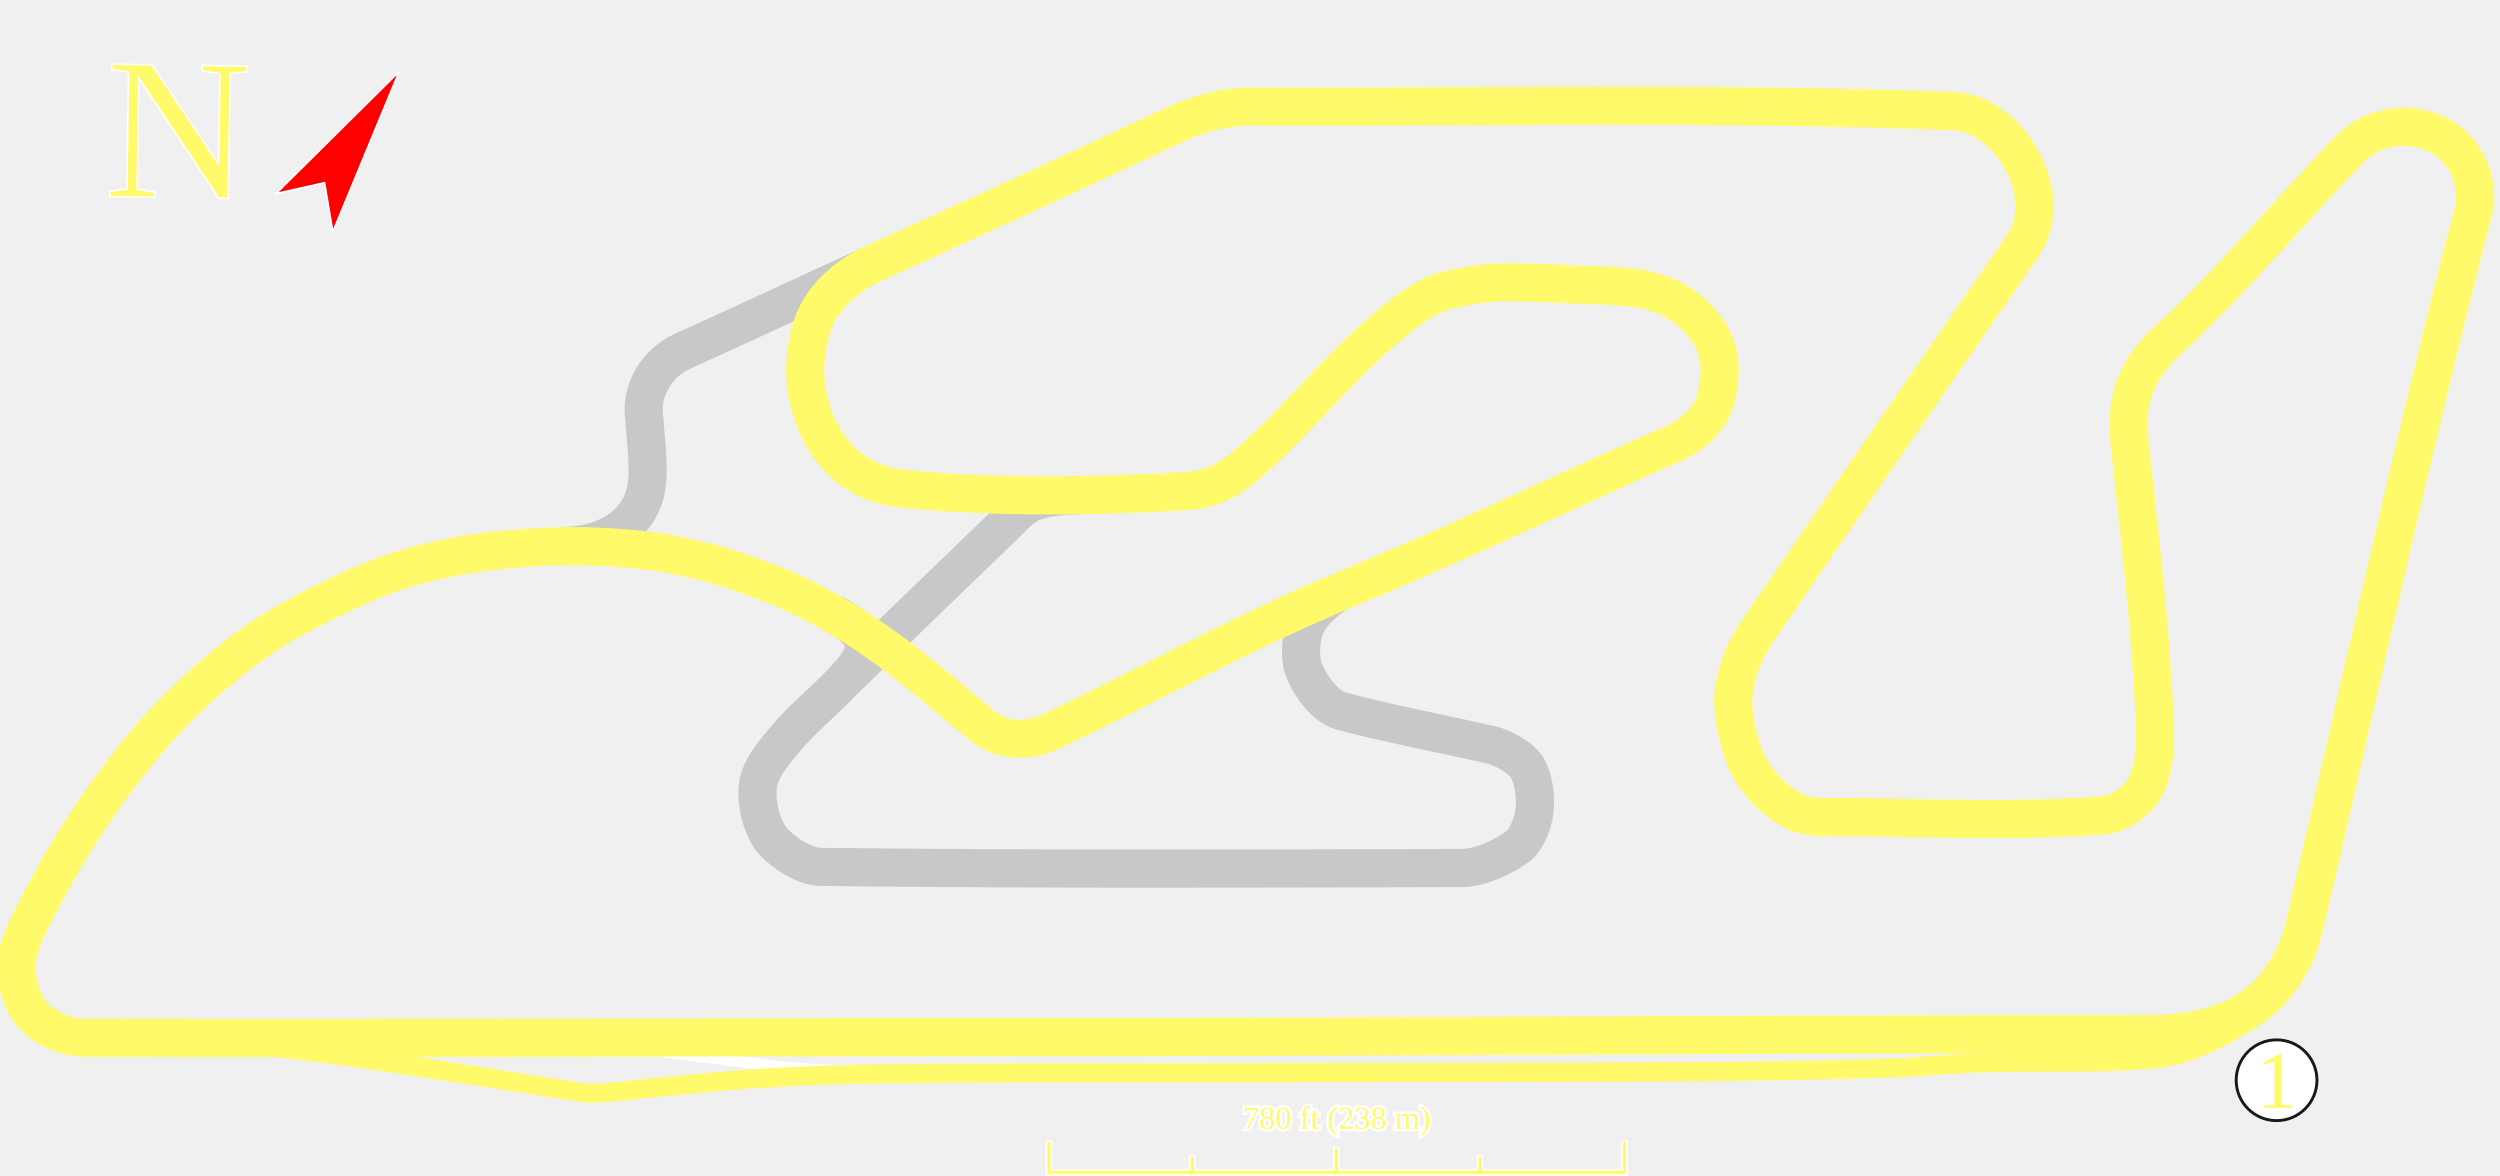
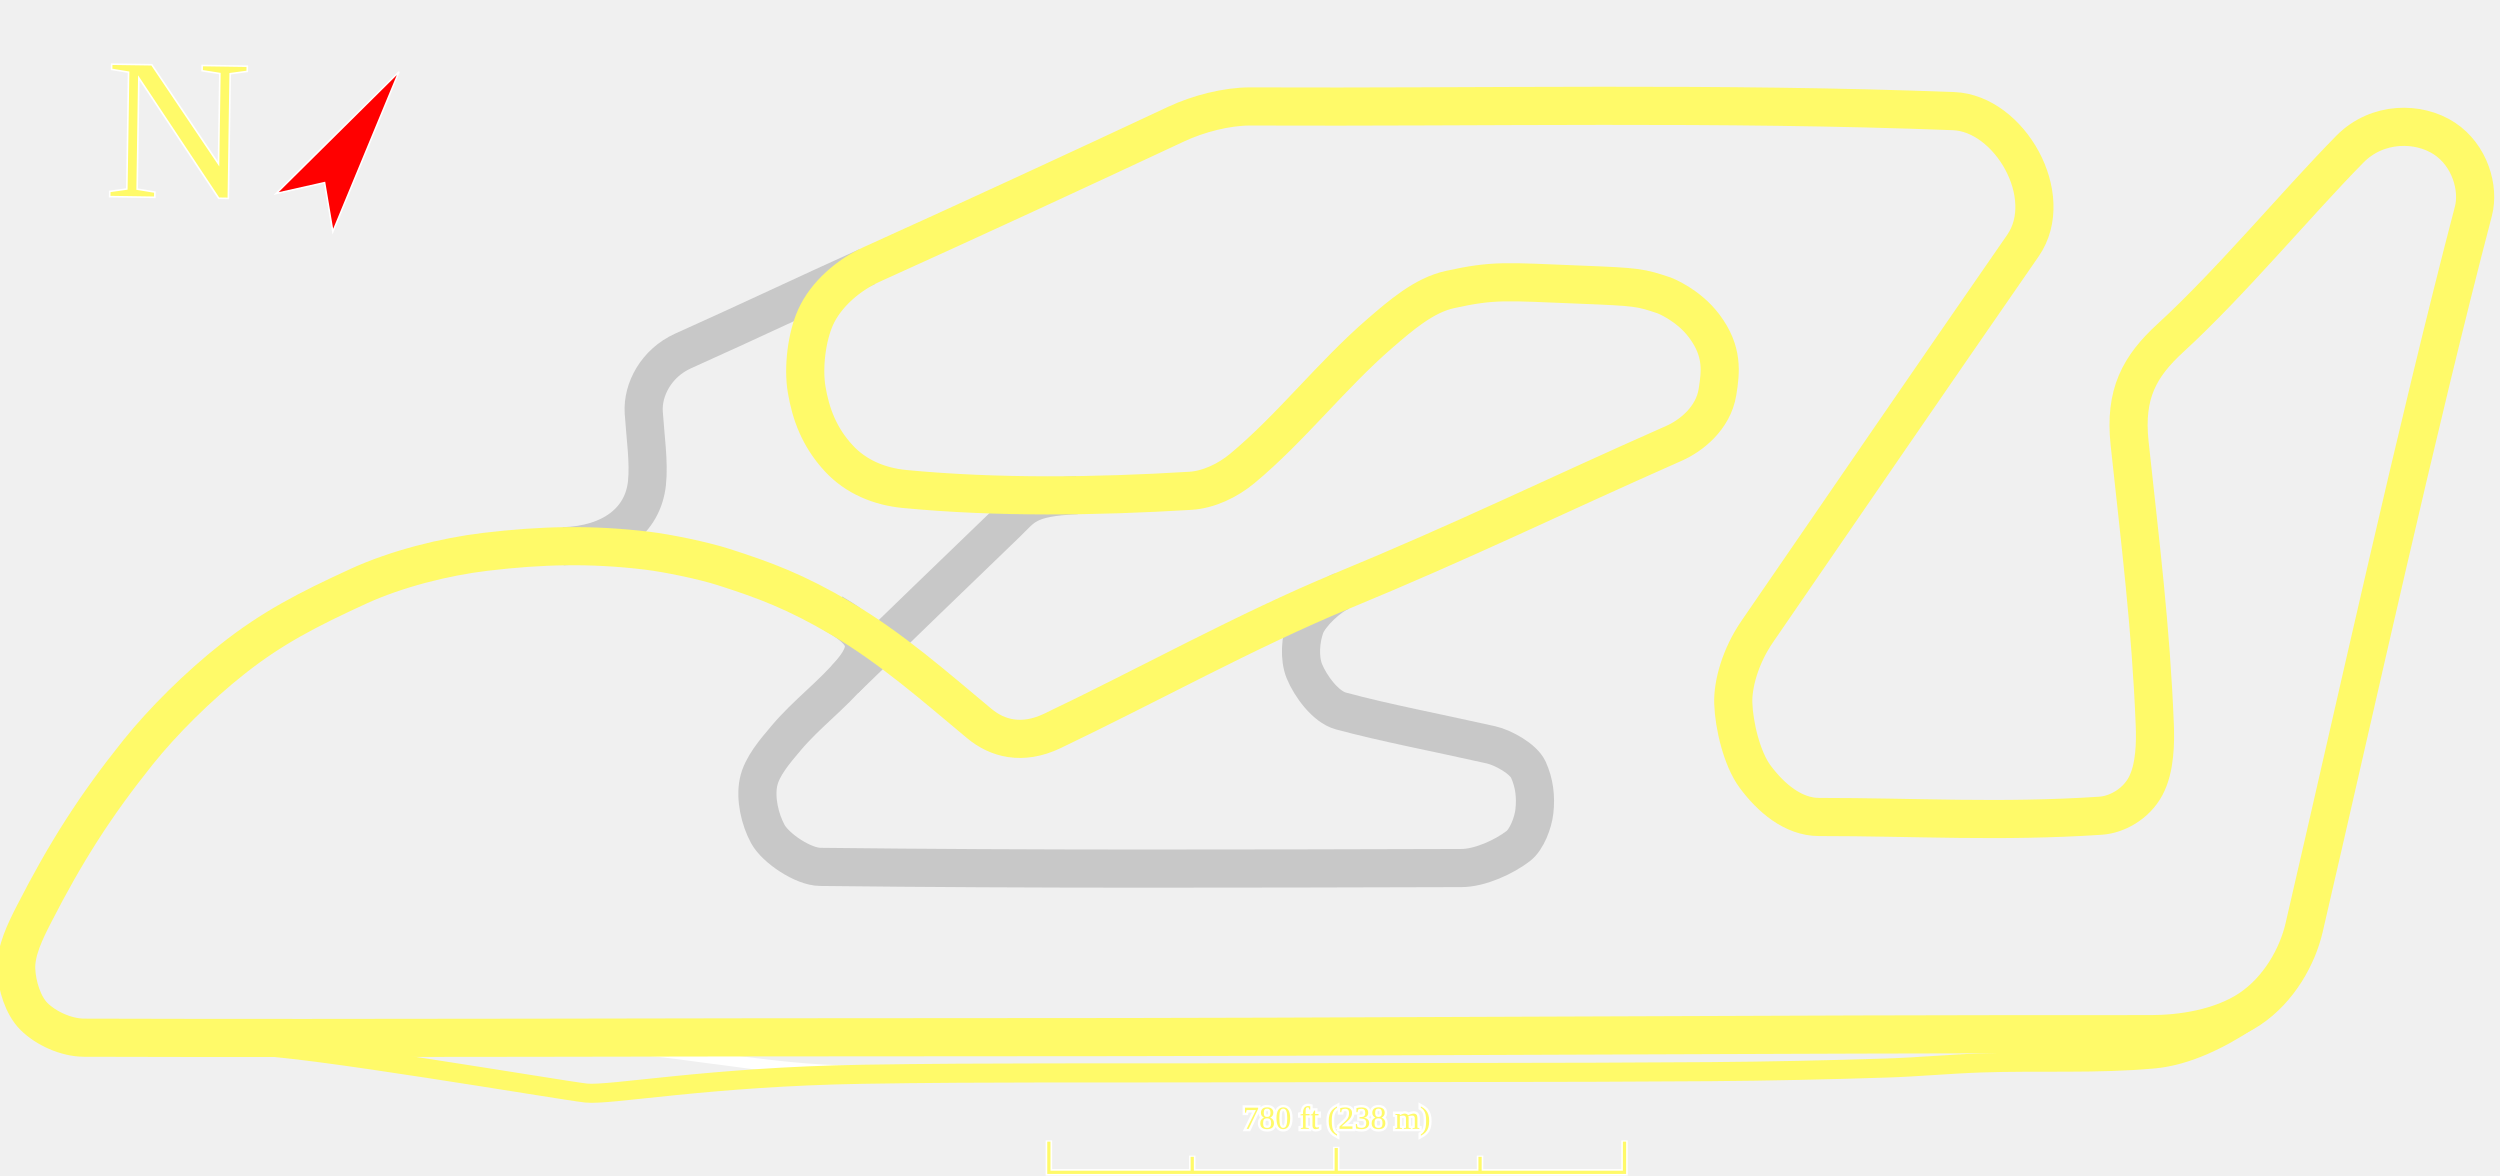
<svg xmlns="http://www.w3.org/2000/svg" xmlns:xlink="http://www.w3.org/1999/xlink" width="1966.237" height="924.569" id="svg2383" version="1.0">
  <defs id="defs2385">
    <clipPath clipPathUnits="userSpaceOnUse" id="clipPath3490-7">
      <rect style="fill:#006a00;fill-opacity:1;fill-rule:nonzero;stroke:none" id="rect3492-1" width="1511.787" height="1003.748" x="683.14" y="104.104" transform="matrix(-0.7183395,0.6956928,-0.6956928,-0.7183395,0,0)" />
    </clipPath>
    <pattern patternUnits="userSpaceOnUse" width="10.794" height="10.774" patternTransform="matrix(-0.5630234,-0.534067,0.534067,-0.5630234,1593.725,910.5704)" id="pattern4256-2">
      <g id="g4248-4" transform="matrix(0.5878912,6.0987118e-3,-6.0987118e-3,0.5878912,-595.3809,-720.7077)">
        <rect style="opacity:1;fill:black;fill-opacity:1;stroke:none;stroke-width:0.5;stroke-linecap:round;stroke-linejoin:round;stroke-miterlimit:4;stroke-dasharray:none;stroke-dashoffset:0;stroke-opacity:1" id="rect4250-5" width="18.173" height="18.096" x="1025.535" y="1215.281" />
        <rect style="opacity:1;fill:white;fill-opacity:1;stroke:none;stroke-width:0.5;stroke-linecap:round;stroke-linejoin:round;stroke-miterlimit:4;stroke-dasharray:none;stroke-dashoffset:0;stroke-opacity:1" id="rect4252-5" width="9.075" height="9.075" x="1025.535" y="1215.281" />
        <rect style="opacity:1;fill:white;fill-opacity:1;stroke:none;stroke-width:0.5;stroke-linecap:round;stroke-linejoin:round;stroke-miterlimit:4;stroke-dasharray:none;stroke-dashoffset:0;stroke-opacity:1" id="rect4254-1" width="9.075" height="9.075" x="1034.641" y="1224.344" />
      </g>
    </pattern>
    <pattern xlink:href="#pattern4256-2" id="pattern4264-8" patternTransform="matrix(-0.7760302,9.7935943e-4,-9.7935943e-4,-0.7760302,-1599.831,380.49)" />
    <clipPath clipPathUnits="userSpaceOnUse" id="clipPath3494-9">
      <rect style="fill:#006a00;fill-opacity:1;fill-rule:nonzero;stroke:none" id="rect3496-48" width="2168.193" height="1468.418" x="-4232.846" y="-2372.13" transform="matrix(-0.9472965,-0.3203582,0.9519016,-0.3064038,0,0)" />
    </clipPath>
    <clipPath clipPathUnits="userSpaceOnUse" id="clipPath9716">
      <path id="path9718" d="M 871.135,932.363 C 1314.876,1345.252 1758.616,1758.14 2202.356,2171.029 2375.779,1984.647 2549.202,1798.266 2722.625,1611.884 2278.885,1198.996 1835.145,786.108 1391.405,373.219 1217.982,559.601 1044.559,745.982 871.135,932.363 Z" style="fill:#6a6a6a;fill-opacity:1;fill-rule:nonzero;stroke:#010101;stroke-width:0.943;stroke-linecap:round;stroke-linejoin:round;stroke-miterlimit:4;stroke-dasharray:none;stroke-dashoffset:0;stroke-opacity:1" />
    </clipPath>
  </defs>
  <g id="layer1" transform="translate(-572.7607,-933.5801)">
    <path id="path3194" d="m 2332.733,1732.948 c -21.191,14.036 -42.467,28.615 -68.219,30.976 -44.941,4.119 -90.835,1.624 -136.224,3.172 -24.642,0.84 -49.225,3.2 -73.867,3.993 -46.278,1.49 -92.59,2.513 -138.895,2.857 -122.336,0.909 -244.686,0.524 -367.028,0.901 -99.802,0.307 -200.608,0.292 -299.404,1.153 -76.453,0.666 -153.942,-20.92 -228.98,-19.927" style="fill:none;stroke:#ffffff;stroke-width:8.902;stroke-linecap:butt;stroke-linejoin:round;stroke-miterlimit:4;stroke-dasharray:none;stroke-opacity:1" />
    <path id="path3186" d="m 1015.708,1363.209 c 0,0 0,0 0,0 37.956,-1.151 62.605,-19.939 65.86,-49.411 1.815,-16.436 -1.297,-37.09 -2.505,-55.763 -1.179,-18.233 10.049,-39.052 30.971,-48.445 54.184,-24.327 93.915,-43.355 144.671,-66.277" style="fill:none;stroke:#ffffff;stroke-width:21.619;stroke-linecap:butt;stroke-linejoin:round;stroke-miterlimit:4;stroke-dasharray:none;stroke-opacity:1" />
    <path id="path3188" d="m 1240.869,1424.281 c 33.333,19.217 67.043,49.156 102.091,78.339 14.148,11.781 33.642,17.202 57.486,5.824 74.694,-35.644 154.252,-78.776 228.269,-110.262" style="fill:none;stroke:#ffffff;stroke-width:21.619;stroke-linecap:butt;stroke-linejoin:round;stroke-miterlimit:4;stroke-dasharray:none;stroke-opacity:1" />
    <path id="path3190" d="m 1419.8,1323.036 c -40.123,1.72 -42.286,9.378 -55.931,22.501 -40.094,38.559 -83.569,80.652 -126.542,122.309" style="fill:none;stroke:#ffffff;stroke-width:21.619;stroke-linecap:butt;stroke-linejoin:round;stroke-miterlimit:4;stroke-dasharray:none;stroke-opacity:1" />
    <path style="fill:none;stroke:#c8c8c8;stroke-width:30;stroke-linecap:butt;stroke-linejoin:round;stroke-miterlimit:4;stroke-dasharray:none;stroke-opacity:1" d="m 1254.705,1143.314 c -50.756,22.922 -90.487,41.95 -144.671,66.277 -20.922,9.393 -32.15,30.212 -30.971,48.445 1.208,18.673 4.32,39.326 2.505,55.763 -3.255,29.472 -27.904,48.259 -65.86,49.411 0,0 0,0 0,0" id="path3178" />
    <path style="fill:none;stroke:#c8c8c8;stroke-width:30;stroke-linecap:butt;stroke-linejoin:round;stroke-miterlimit:4;stroke-dasharray:none;stroke-opacity:1" d="m 1419.8,1323.036 c -40.123,1.72 -42.286,9.378 -55.931,22.501 -40.094,38.559 -83.569,80.652 -126.542,122.309" id="path3182" />
    <path style="fill:none;stroke:#c8c8c8;stroke-width:30;stroke-linecap:butt;stroke-linejoin:round;stroke-miterlimit:4;stroke-dasharray:none;stroke-opacity:1" d="m 1628.002,1398.478 c -10.263,4.145 -25.082,18.271 -28.639,27.813 -3.741,10.034 -4.906,24.949 -0.7,35.233 4.701,11.496 16.551,27.96 28.697,31.235 34.909,9.416 74.6,16.875 118.073,26.639 9.515,2.137 25.531,10.973 29.421,19.621 4.688,10.422 5.97,21.196 4.688,32.729 -0.984,8.854 -5.951,22.084 -12.763,27.307 -10.979,8.417 -29.875,17.206 -44.722,17.244 -174.552,0.453 -333.902,1.046 -504.286,-0.923 -13.377,-0.155 -35.024,-14.636 -41.139,-25.882 -6.224,-11.447 -9.931,-27.798 -7.341,-40.518 2.579,-12.669 13.086,-24.61 21.919,-35.108 15.706,-18.667 36.152,-33.706 51.695,-52.386 18.51,-22.245 7.582,-32.475 -15.383,-45.802" id="path2406" />
    <path style="fill:none;stroke:#fffa69;stroke-width:15;stroke-linecap:butt;stroke-linejoin:round;stroke-miterlimit:4;stroke-dasharray:none;stroke-opacity:1" d="m 770.474,1756.322 c 37.519,-0.496 244.478,34.916 263.256,36.936 18.778,2.02 96.496,-12.792 217.846,-14.777 98.787,-1.615 199.603,-0.845 299.404,-1.153 122.343,-0.377 244.692,0.012 367.028,-0.901 46.305,-0.344 92.617,-1.367 138.895,-2.857 24.642,-0.793 49.226,-3.153 73.867,-3.993 45.389,-1.548 91.283,0.947 136.224,-3.172 25.752,-2.361 52.386,-15.702 73.578,-29.738" id="path3184" />
    <g style="display:inline;enable-background:new" id="g3227" transform="matrix(1.271727,0,0,1.271727,-114.7073,-19.79135)">
      <path id="path3225" style="fill:none;stroke:#ffffff;stroke-width:4;stroke-linecap:butt;stroke-linejoin:miter;stroke-miterlimit:4;stroke-dasharray:none;stroke-opacity:1" d="m 1545.25,1454.947 0,19.738 -356,0 0,-19.738 m 266.66,9.391 0,10.347 m -178,-10.347 0,10.347 m 89.05,-15.801 0,15.757" />
      <path d="m 1545.25,1455.702 0,18.983 -356,0 0,-18.983 m 266.66,9.391 0,9.592 m -178,-9.592 0,9.592 m 89.05,-15.046 0,15.002" style="fill:none;stroke:#fffa69;stroke-width:2;stroke-linecap:butt;stroke-linejoin:miter;stroke-miterlimit:4;stroke-dasharray:none;stroke-opacity:1" id="path2423" />
      <use x="0" y="0" xlink:href="#text2441" id="use3370" style="stroke:#ffffff;stroke-width:3;stroke-miterlimit:4;stroke-dasharray:none;stroke-opacity:1" width="744.094" height="1052.362" />
      <text id="text2441" y="1447.795" x="1309.232" style="font-style:normal;font-weight:normal;line-height:0%;font-family:'Times New Roman';writing-mode:lr-tb;fill:#fffa69;fill-opacity:1" xml:space="preserve">
        <tspan y="1447.795" x="1309.232" id="tspan2443" style="font-size:20px;line-height:1.25">780 ft (238 m)</tspan>
      </text>
    </g>
    <g id="g3483" transform="translate(-174.3137,8.107612)">
      <text transform="rotate(0.8561019)" id="text3180" y="1067.555" x="844.806" style="font-style:normal;font-weight:normal;line-height:0%;font-family:'Times New Roman';fill:#fffa69;fill-opacity:1;stroke:#ffffff;stroke-width:1.272px;stroke-linecap:butt;stroke-linejoin:miter;stroke-opacity:1" xml:space="preserve">
        <tspan y="1067.555" x="844.806" id="tspan3182" style="font-size:159.161px;line-height:1.25;stroke-width:1.272">N</tspan>
      </text>
      <path id="path2745" d="m 1060.942,981.848 -52.093,125.839 -6.514,-38.539 -38.136,8.564 96.743,-95.864 z" style="fill:#ff0000;fill-opacity:1;fill-rule:nonzero;stroke:#ffffff;stroke-width:1.272;stroke-linecap:round;stroke-linejoin:miter;stroke-miterlimit:4;stroke-dasharray:none;stroke-dashoffset:0;stroke-opacity:1" />
    </g>
-     <g id="g3566" transform="matrix(1.148202,0,0,1.148202,90.4212,246.2985)">
-       <circle transform="matrix(0.9438775,0,0,0.9438775,1288.97,-254.9688)" id="path3564" style="display:inline;overflow:visible;visibility:visible;fill:#ffffff;fill-opacity:1;fill-rule:nonzero;stroke:#181818;stroke-width:2.119;stroke-linecap:round;stroke-linejoin:round;stroke-miterlimit:4;stroke-dasharray:none;stroke-dashoffset:66;stroke-opacity:1;marker:none;enable-background:accumulate" cx="731.576" cy="1688.229" r="29.311" />
-       <text id="text3450" y="1357.435" x="1965.626" style="font-style:normal;font-weight:normal;line-height:0%;font-family:'Times New Roman';writing-mode:lr-tb;fill:#fffa69;fill-opacity:1;stroke:none" xml:space="preserve">
-         <tspan y="1357.435" x="1965.626" id="tspan3452" style="font-size:56px;line-height:1.25">1</tspan>
-       </text>
-     </g>
    <path id="path3573" style="fill:none;stroke:#fffa69;stroke-width:30;stroke-linecap:butt;stroke-linejoin:round;stroke-miterlimit:4;stroke-dasharray:none;stroke-opacity:1" d="m 1628.358,1398.33 c -74.339,30.71 -153.22,74.47 -227.913,110.114 -23.843,11.378 -43.338,5.957 -57.486,-5.824 -35.047,-29.183 -68.795,-59.059 -108.764,-82.639 -35.449,-20.914 -59.881,-30.053 -92.317,-40.428 -15.928,-5.095 -43.692,-10.876 -60.335,-12.877 -44.062,-5.299 -82.761,-4.351 -126.965,0.909 -32.199,3.832 -70.278,13.474 -99.869,27.052 -40.617,18.637 -68.181,32.963 -98.803,57.135 -27.424,21.648 -55.039,49.107 -74.638,73.572 -33.78,42.166 -57.038,78.832 -81.825,127.297 -6.874,13.44 -14.57,28.967 -13.923,43.528 0.556,12.519 5.352,28.221 13.855,36.738 9.319,9.335 25.329,16.774 39.611,16.818 231.552,0.7 469.183,-0.48 703.774,-0.4 307.41,0.104 614.57,-2.632 921.54,-2.38 23.594,0.019 55.005,-4.474 77.959,-19.794 22.955,-15.32 37.453,-41.466 42.652,-63.874 41.952,-180.829 88.758,-393.784 133.172,-563.612 4.72,-18.046 -2.748,-43.927 -22.79,-57.13 -20.042,-13.203 -52.658,-13.728 -74.479,8.469 -42.03,42.752 -93.758,105.089 -140.932,148.323 -24.366,22.331 -36.359,43.898 -32.211,82.748 8.377,78.46 16.805,145.034 19.82,221.717 0.521,13.239 0.404,33.926 -7.293,48.247 -7.697,14.321 -22.976,22.277 -35.268,23.093 -78.624,5.222 -145.449,0.994 -221.442,1.002 -20.527,0 -37.999,-15.113 -50.34,-31.74 -10.459,-14.091 -16.624,-40.505 -17.175,-57.819 -0.46,-14.438 5.257,-36.511 18.908,-56.371 74.619,-108.555 132.781,-193.533 208.893,-303.434 26.933,-38.89 -10.541,-104.103 -54.546,-105.792 -183.646,-7.046 -366.959,-2.869 -553.144,-3.668 -18.565,-0.08 -41.122,5.852 -57.956,13.729 -78.641,36.796 -160.186,74.504 -239.465,110.345 -18.51,8.368 -36.245,23.579 -44.411,41.632 -7.09,15.675 -9.941,39.865 -7.067,56.915 3.238,19.206 9.818,37.252 25.045,53.878 13.804,15.073 32.688,22.514 51.893,24.351 73.418,7.023 150.815,5.909 224.727,1.444 14.614,-0.883 29.59,-8.139 40.851,-17.485 38.55,-31.996 70.364,-73.595 108.583,-106.541 16.226,-13.988 34.432,-29.798 54.751,-34.258 34.846,-7.649 43.236,-6.248 103.727,-3.823 44.029,1.765 46.13,2.141 65.042,8.508 0,0 18.728,7.143 31.385,24.078 14.879,19.907 12.872,36 10.367,51.769 -3.34,21.022 -21.228,34.67 -34.042,40.33 -94.375,41.684 -163.321,75.733 -261.154,116.148 z" />
  </g>
</svg>
